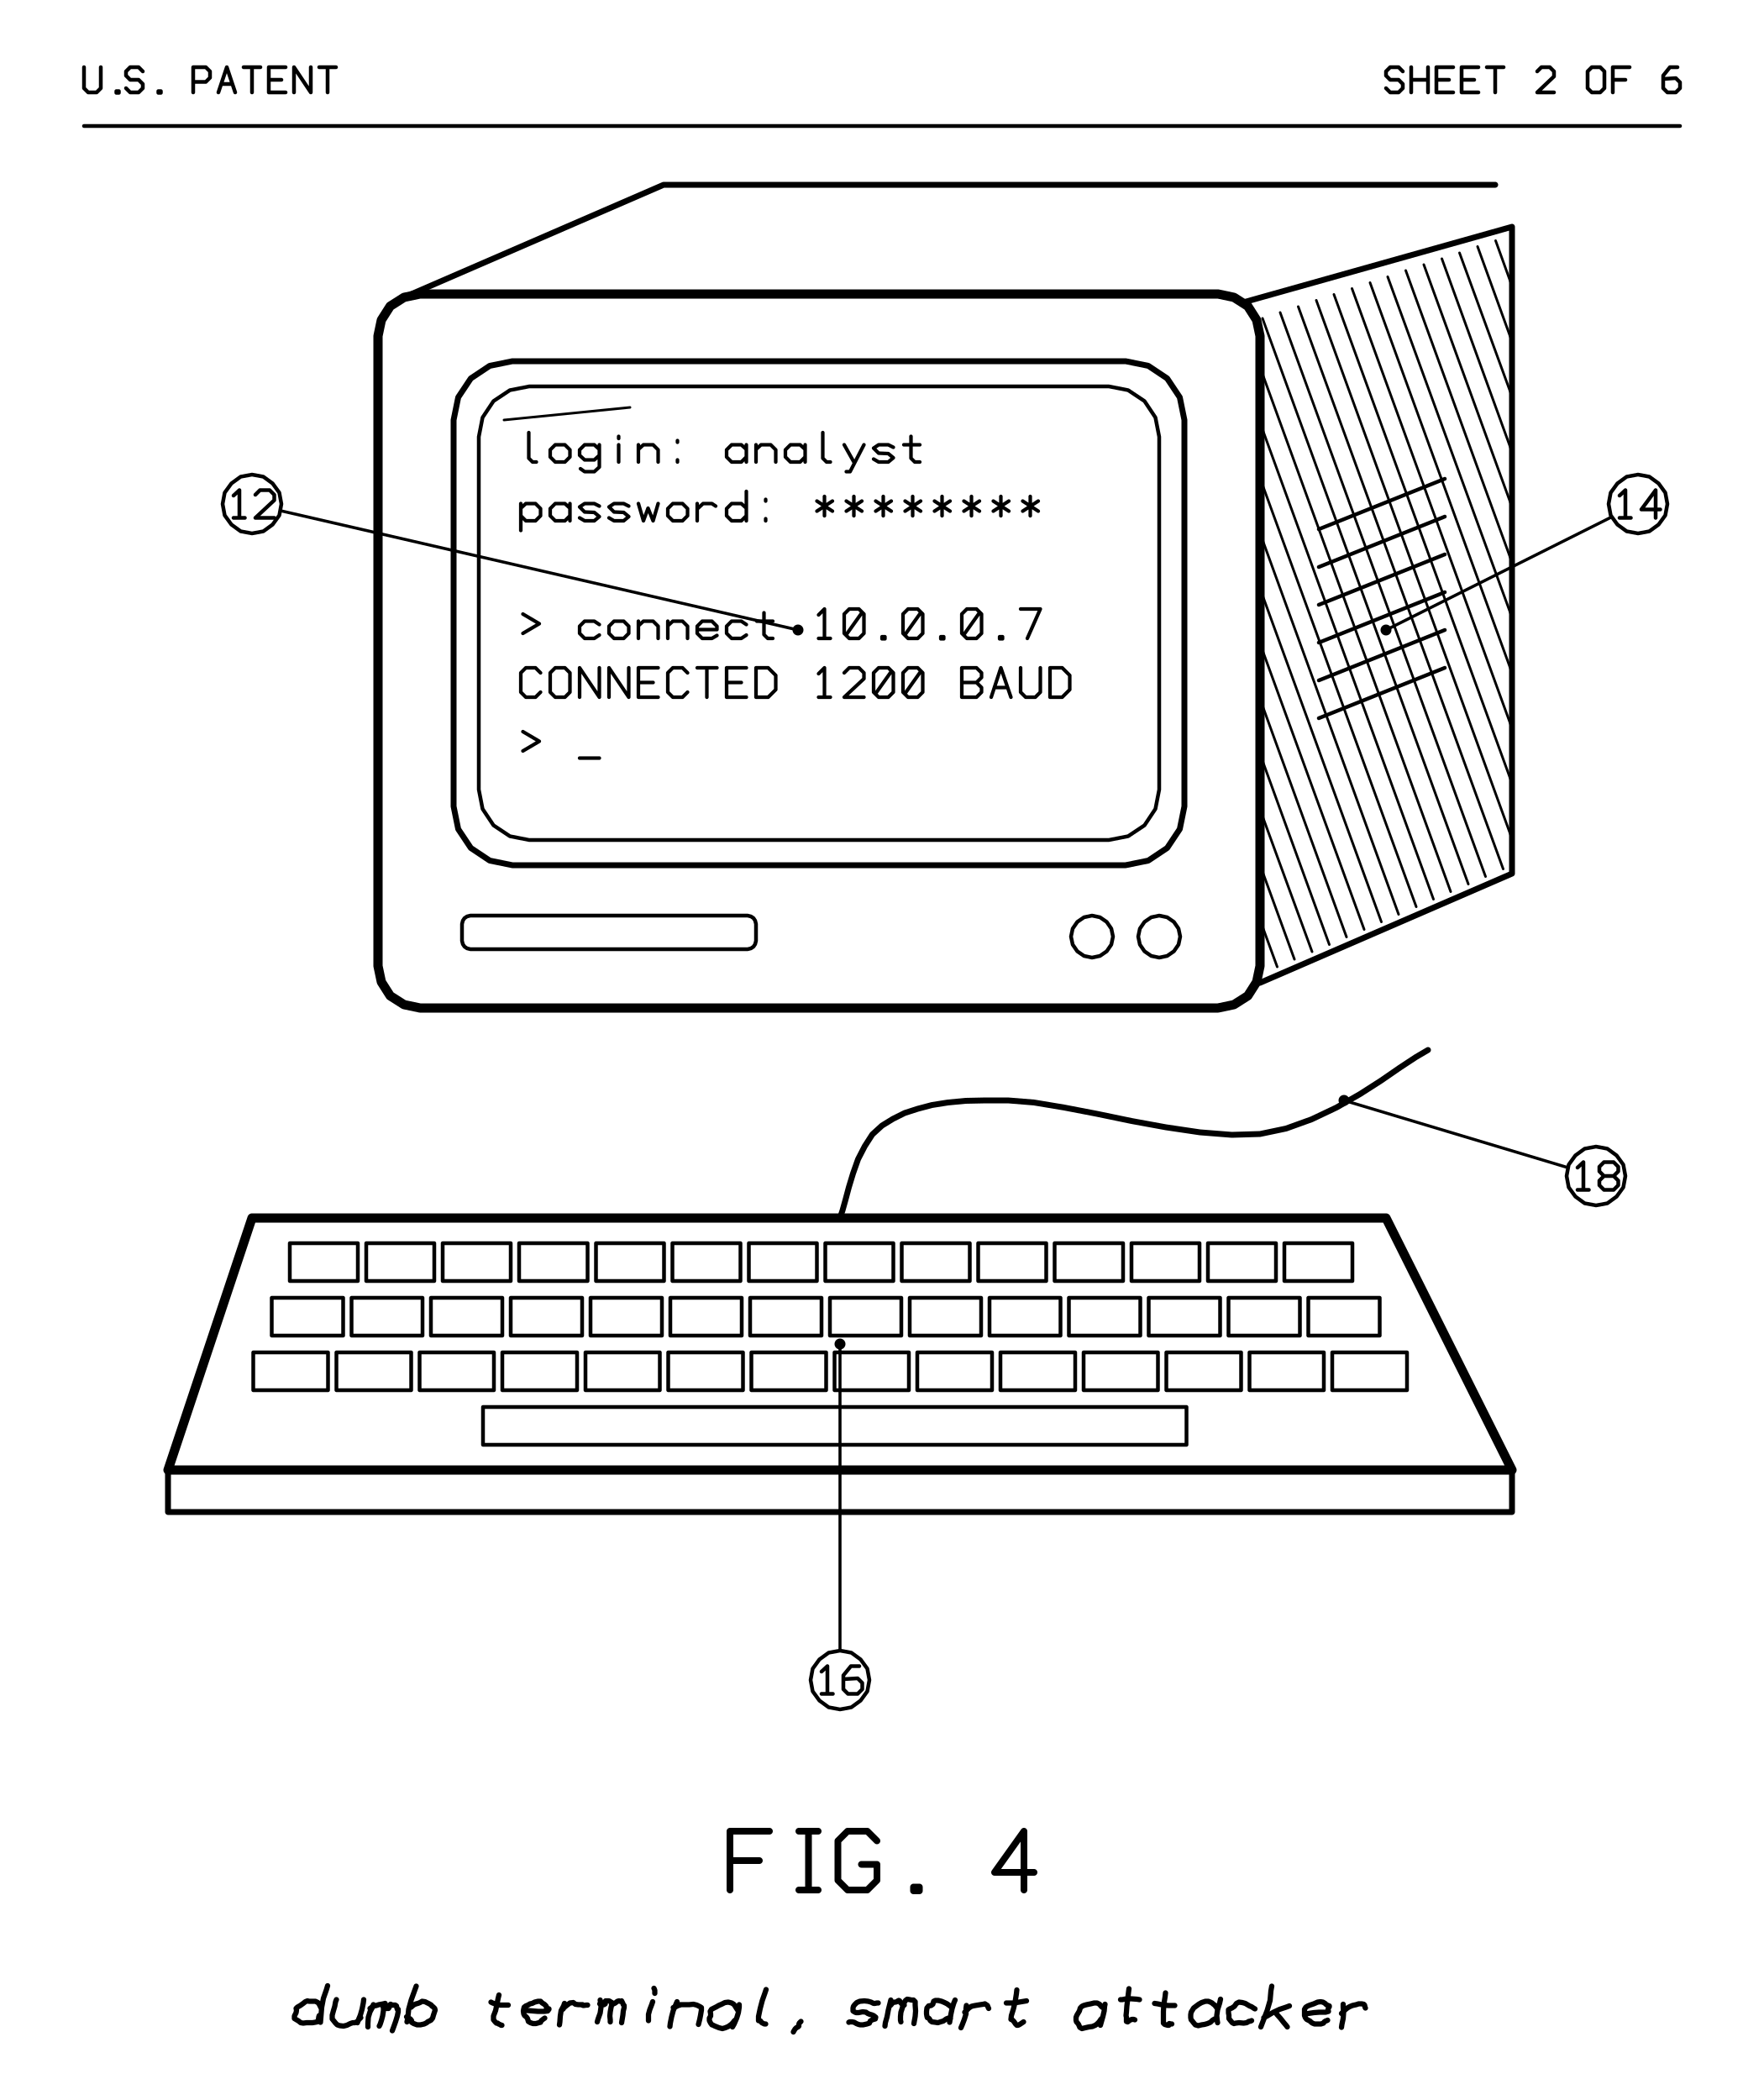
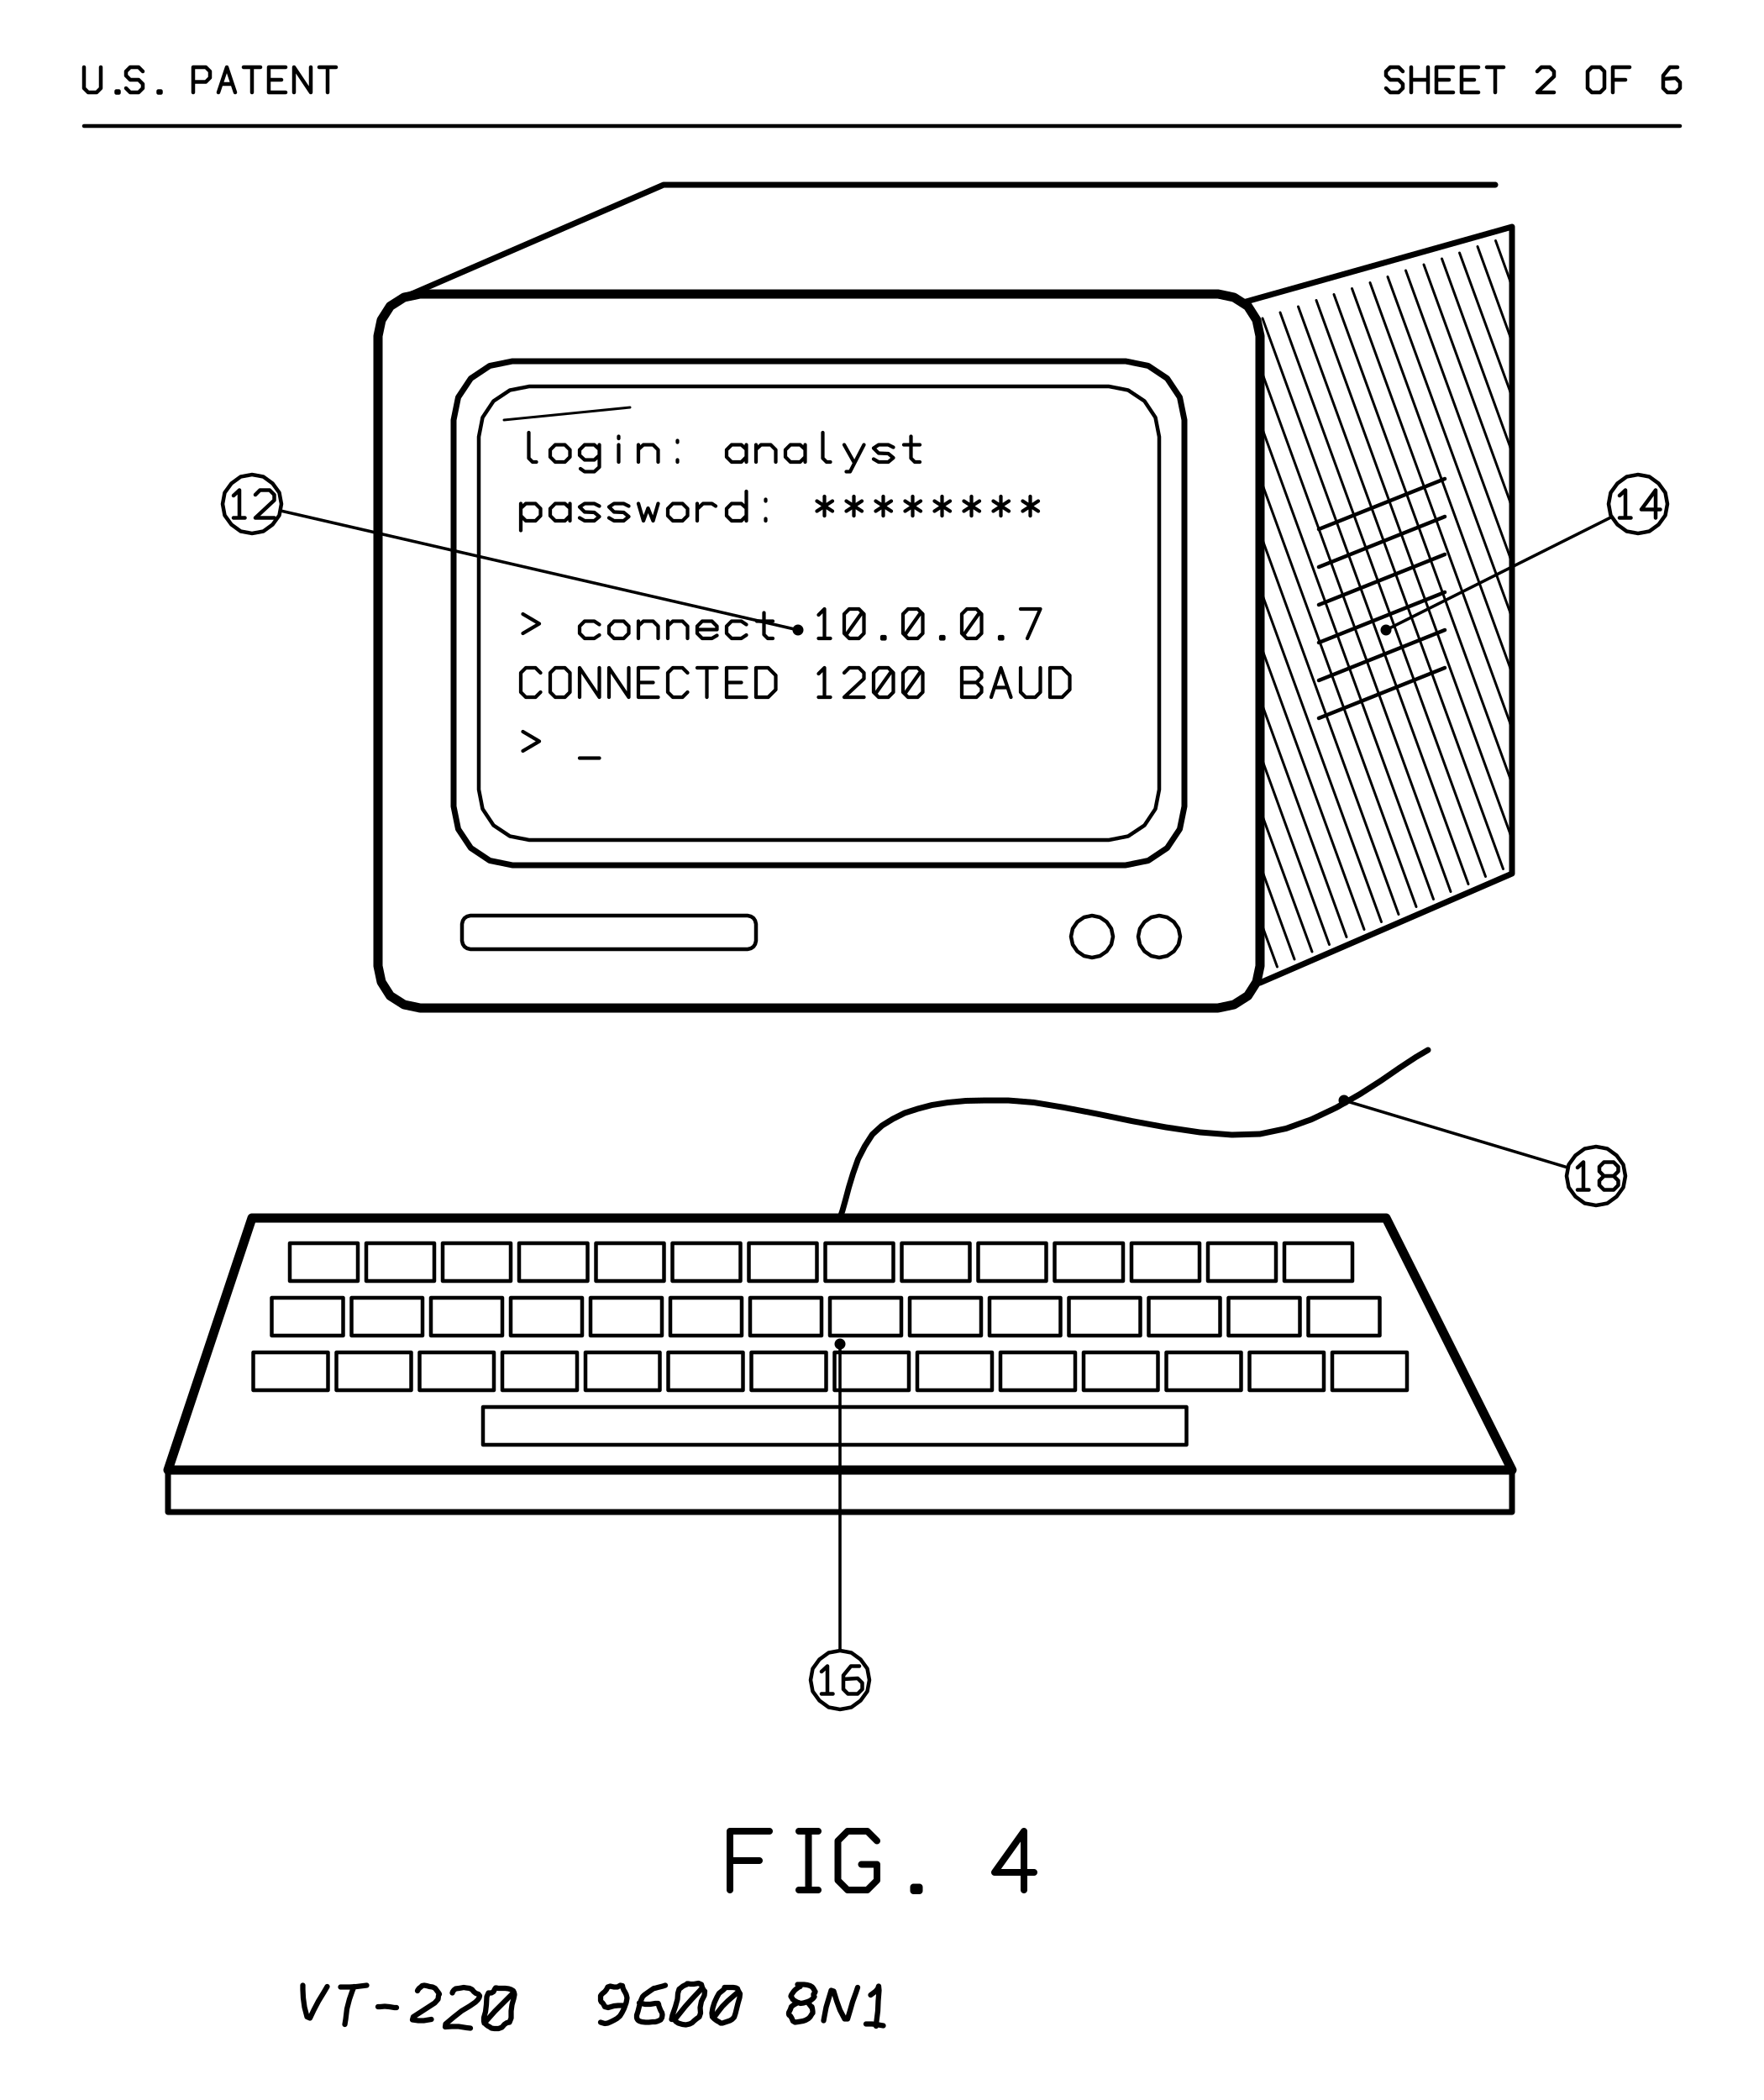
<svg xmlns="http://www.w3.org/2000/svg" viewBox="0 0 420 500">
  <g fill="none" stroke="#000" stroke-linecap="round" stroke-linejoin="round">
    <path d="M20 16l0 5 1 1 2 0 1-1 0-5M27.7 21.7l.6 0 0 .4-.6 0 0-.4M34 17l-1-1-2 0-1 1 0 1 1 1 2 0 1 1 0 1-1 1-2 0-1-1M37.7 21.7l.6 0 0 .4-.6 0 0-.4M46 22l0-6 3 0 1 1 0 1.5-1 1-3 0M52 22l2-6 2 6M52.7 20l2.6 0M58 16l4 0M60 16l0 6M68 16l-4 0 0 6 4 0M64 19l3 0M70 22l0-6 4 6 0-6M76 16l4 0M78 16l0 6" stroke-width="0.9" />
    <path d="M334 17l-1-1-2 0-1 1 0 1 1 1 2 0 1 1 0 1-1 1-2 0-1-1M336 16l0 6M340 16l0 6M336 19l4 0M346 16l-4 0 0 6 4 0M342 19l3 0M352 16l-4 0 0 6 4 0M348 19l3 0M354 16l4 0M356 16l0 6M366 17l1-1 2 0 1 1 0 1.2-4 3.8 4 0M379 16l2 0 1 1 0 4-1 1-2 0-1-1 0-4 1-1M388 16l-4 0 0 6M384 19l3 0M399.4 16l-1.8 0-1.6 2 0 3 1 1 2 0 1-1 0-1.4-1-1-3 .2" stroke-width="0.9" />
    <path d="M20 30l380 0" stroke-width="0.9" />
    <path d="M290 70l3.8 .8 3.3 2.1 2.1 3.3 .8 3.8 0 150-.8 3.8-2.1 3.3-3.3 2.1-3.8 .8-190 0-3.8-.8-3.3-2.1-2.1-3.3-.8-3.8 0-150 .8-3.8 2.1-3.3 3.3-2.1 3.8-.8z" stroke-width="2.2" />
    <path d="M296 72l64-18 0 154-60 26M98 70l60-26 198 0" stroke-width="1.4" />
    <path d="M356.1 57.3l3.9 10.8M351.8 58.7l8.2 22.6M347.5 60.2l12.5 34.2M343.3 61.6l16.7 46M339 63l21 57.7M334.7 64.4l25.3 69.5M330.4 65.9l29.6 81.1M326.2 67.3l33.8 92.9M321.9 68.7l38.1 104.7M317.6 70.1l42.4 116.4M313.4 71.5l46.6 128.2M309.1 73l48.8 133.9M304.8 74.4l48.9 134.3M300.6 75.8l49 134.7M300 87.4l45.4 124.9M300 100.6l41.3 113.5M300 113.8l37.2 102.1M300 126.9l33 90.8M300 140.1l28.9 79.4M300 153.2l24.8 68.1M300 166.4l20.6 56.7M300 179.5l16.5 45.4M300 192.7l12.4 33.9M300 205.9l8.2 22.5M300 219l4.1 11.2" stroke-width="0.6" />
    <path d="M314 126l30-12" stroke-width="0.9" />
    <path d="M314 135l30-12" stroke-width="0.9" />
    <path d="M314 144l30-12" stroke-width="0.9" />
    <path d="M314 153l30-12" stroke-width="0.9" />
    <path d="M314 162l30-12" stroke-width="0.9" />
    <path d="M314 171l30-12" stroke-width="0.9" />
    <path d="M268 86l5.4 1.1 4.5 3 3 4.5 1.1 5.4 0 92-1.1 5.4-3 4.5-4.5 3-5.4 1.1-146 0-5.4-1.1-4.5-3-3-4.5-1.1-5.4 0-92 1.1-5.4 3-4.5 4.5-3 5.4-1.1z" stroke-width="1.4" />
    <path d="M264 92l4.6 .9 3.9 2.6 2.6 3.9 .9 4.6 0 84-.9 4.6-2.6 3.9-3.9 2.6-4.6 .9-138 0-4.6-.9-3.9-2.6-2.6-3.9-.9-4.6 0-84 .9-4.6 2.6-3.9 3.9-2.6 4.6-.9z" stroke-width="0.9" />
    <path d="M125.9 103l0 6.1 .9 .9 .9 0M132.2 105.9l2.3 0 1.2 1.2 0 1.7-1.2 1.2-2.3 0-1.2-1.2 0-1.7 1.2-1.2M142.7 105.9l0 5.3-1.2 1.1-2.3 0-1-.7M142.7 107l-1.2-1.1-2.3 0-1.2 1.2 0 1.3 1.2 1.1 2.3 0 1.2-1.1M147.3 105.9l0 4.1M147.3 103.9l0 .5M152 110l0-4.1M152 107l1.2-1.1 2.3 0 1.2 1.2 0 2.9M161.3 104.9l0 .4M161.3 109.5l0 .5M177.7 105.9l0 4.1M177.7 107l-1.2-1.1-2.3 0-1.2 1.2 0 1.7 1.2 1.2 2.3 0 1.2-1.2M180 110l0-4.1M180 107l1.2-1.1 2.3 0 1.2 1.2 0 2.9M191.7 105.9l0 4.1M191.7 107l-1.2-1.1-2.3 0-1.2 1.2 0 1.7 1.2 1.2 2.3 0 1.2-1.2M195.9 103l0 6.1 .9 .9 .9 0M201 105.9l2.3 4.1M205.7 105.9l-3.3 6.4-.9 0M212.7 106.5l-1.2-.6-2.3 0-1.2 .8 1.2 1.2 2.3 .1 1.2 1-1.2 1-2.3 0-1.2-.7M216.9 103.9l0 5.2 .9 .9 1.2 0M215.2 105.9l3.8 0" stroke-width="0.85" />
    <path d="M124 119.9l0 6.4M124 121l1.2-1.1 2.3 0 1.2 1.2 0 1.7-1.2 1.2-2.3 0-1.2-1.2M135.7 119.9l0 4.1M135.7 121l-1.2-1.1-2.3 0-1.2 1.2 0 1.7 1.2 1.2 2.3 0 1.2-1.2M142.7 120.5l-1.2-.6-2.3 0-1.2 .8 1.2 1.2 2.3 .1 1.2 1-1.2 1-2.3 0-1.2-.7M149.7 120.5l-1.2-.6-2.3 0-1.2 .8 1.2 1.2 2.3 .1 1.2 1-1.2 1-2.3 0-1.2-.7M152 119.9l1.2 4.1 1.1-3 1.2 3 1.2-4.1M160.2 119.9l2.3 0 1.2 1.2 0 1.7-1.2 1.2-2.3 0-1.2-1.2 0-1.7 1.2-1.2M166 119.9l0 4.1M166 121.2l1.4-1.3 2.1 0 .9 .6M177.7 117l0 7M177.7 121l-1.2-1.1-2.3 0-1.2 1.2 0 1.7 1.2 1.2 2.3 0 1.2-1.2M182.3 118.9l0 .4M182.3 123.5l0 .5M196.3 118.2l0 4.6M194.5 119.3l3.7 2.4M198.2 119.3l-3.7 2.4M203.3 118.2l0 4.6M201.5 119.3l3.7 2.4M205.2 119.3l-3.7 2.4M210.3 118.2l0 4.6M208.5 119.3l3.7 2.4M212.2 119.3l-3.7 2.4M217.3 118.2l0 4.6M215.5 119.3l3.7 2.4M219.2 119.3l-3.7 2.4M224.3 118.2l0 4.6M222.5 119.3l3.7 2.4M226.2 119.3l-3.7 2.4M231.3 118.2l0 4.6M229.5 119.3l3.7 2.4M233.2 119.3l-3.7 2.4M238.3 118.2l0 4.6M236.5 119.3l3.7 2.4M240.2 119.3l-3.7 2.4M245.3 118.2l0 4.6M243.5 119.3l3.7 2.4M247.2 119.3l-3.7 2.4" stroke-width="0.85" />
    <path d="M124.5 146.2l3.9 2.3-3.9 2.3M142.7 148.7l-1.2-.8-2.3 0-1.2 1.2 0 1.7 1.2 1.2 2.3 0 1.2-.8M146.2 147.9l2.3 0 1.2 1.2 0 1.7-1.2 1.2-2.3 0-1.2-1.2 0-1.7 1.2-1.2M152 152l0-4.1M152 149l1.2-1.1 2.3 0 1.2 1.2 0 2.9M159 152l0-4.1M159 149l1.2-1.1 2.3 0 1.2 1.2 0 2.9M166 149.9l4.7 0 0-.8-1.2-1.2-2.3 0-1.2 1.2 0 1.7 1.2 1.2 2.3 0 1.2-.7M177.7 148.7l-1.2-.8-2.3 0-1.2 1.2 0 1.7 1.2 1.2 2.3 0 1.2-.8M181.9 145.9l0 5.2 .9 .9 1.2 0M180.2 147.9l3.8 0M194.9 146.4l1.4-1.4 0 7M194.9 152l2.8 0M202.2 145l2.3 0 1.2 1.2 0 4.6-1.2 1.2-2.3 0-1.2-1.2 0-4.6 1.2-1.2M205.2 145.9l-3.7 5.2M210 151.6l.7 0 0 .5-.7 0 0-.5M216.2 145l2.3 0 1.2 1.2 0 4.6-1.2 1.2-2.3 0-1.2-1.2 0-4.6 1.2-1.2M219.2 145.9l-3.7 5.2M224 151.6l.7 0 0 .5-.7 0 0-.5M230.2 145l2.3 0 1.2 1.2 0 4.6-1.2 1.2-2.3 0-1.2-1.2 0-4.6 1.2-1.2M233.2 145.9l-3.7 5.2M238 151.6l.7 0 0 .5-.7 0 0-.5M243 145l4.7 0-3.1 7" stroke-width="0.85" />
    <path d="M128.7 160.2l-1.2-1.2-2.3 0-1.2 1.2 0 4.6 1.2 1.2 2.3 0 1.2-1.2M132.2 159l2.3 0 1.2 1.2 0 4.6-1.2 1.2-2.3 0-1.2-1.2 0-4.6 1.2-1.2M138 166l0-7 4.7 7 0-7M145 166l0-7 4.7 7 0-7M156.7 159l-4.7 0 0 7 4.7 0M152 162.5l3.5 0M163.7 160.2l-1.2-1.2-2.3 0-1.2 1.2 0 4.6 1.2 1.2 2.3 0 1.2-1.2M166 159l4.7 0M168.3 159l0 7M177.7 159l-4.7 0 0 7 4.7 0M173 162.5l3.5 0M180 159l0 7 2.9 0 1.8-1.8 0-3.4-1.8-1.8-2.9 0M194.9 160.4l1.4-1.4 0 7M194.9 166l2.8 0M201 160.2l1.2-1.2 2.3 0 1.2 1.2 0 1.4-4.7 4.4 4.7 0M209.2 159l2.3 0 1.2 1.2 0 4.6-1.2 1.2-2.3 0-1.2-1.2 0-4.6 1.2-1.2M212.2 159.9l-3.7 5.2M216.2 159l2.3 0 1.2 1.2 0 4.6-1.2 1.2-2.3 0-1.2-1.2 0-4.6 1.2-1.2M219.2 159.9l-3.7 5.2M229 166l0-7 3.5 0 1.2 1.2 0 1.1-1.2 1.2-3.5 0M232.5 162.5l1.2 1.2 0 1.1-1.2 1.2-3.5 0M236 166l2.3-7 2.4 7M236.8 163.7l3 0M243 159l0 5.8 1.2 1.2 2.3 0 1.2-1.2 0-5.8M250 159l0 7 2.9 0 1.8-1.8 0-3.4-1.8-1.8-2.9 0" stroke-width="0.85" />
    <path d="M124.5 174.2l3.9 2.3-3.9 2.3M138 180.5l4.7 0" stroke-width="0.85" />
    <path d="M120 100l30-3" stroke-width="0.6" />
    <path d="M265 223l-.4 1.9-1.1 1.6-1.6 1.1-1.9 .4-1.9-.4-1.6-1.1-1.1-1.6-.4-1.9 .4-1.9 1.1-1.6 1.6-1.1 1.9-.4 1.9 .4 1.6 1.1 1.1 1.6z" stroke-width="0.9" />
    <path d="M281 223l-.4 1.9-1.1 1.6-1.6 1.1-1.9 .4-1.9-.4-1.6-1.1-1.1-1.6-.4-1.9 .4-1.9 1.1-1.6 1.6-1.1 1.9-.4 1.9 .4 1.6 1.1 1.1 1.6z" stroke-width="0.9" />
    <path d="M178 218l.8 .2 .6 .4 .4 .6 .2 .8 0 4-.2 .8-.4 .6-.6 .4-.8 .2-66 0-.8-.2-.6-.4-.4-.6-.2-.8 0-4 .2-.8 .4-.6 .6-.4 .8-.2z" stroke-width="0.9" />
    <path d="M60 290l270 0 30 60-320 0z" stroke-width="2.2" />
    <path d="M40 350l0 10 320 0 0-10" stroke-width="1.4" />
    <path d="M69 296l16.2 0 0 9-16.2 0zM87.2 296l16.2 0 0 9-16.2 0zM105.4 296l16.2 0 0 9-16.2 0zM123.6 296l16.3 0 0 9-16.3 0zM141.9 296l16.2 0 0 9-16.2 0zM160.1 296l16.2 0 0 9-16.2 0zM178.3 296l16.2 0 0 9-16.2 0zM196.5 296l16.2 0 0 9-16.2 0zM214.7 296l16.2 0 0 9-16.2 0zM232.9 296l16.2 0 0 9-16.2 0zM251.1 296l16.3 0 0 9-16.3 0zM269.4 296l16.2 0 0 9-16.2 0zM287.6 296l16.2 0 0 9-16.2 0zM305.8 296l16.2 0 0 9-16.2 0z" stroke-width="0.9" />
    <path d="M64.7 309l17 0 0 9-17 0zM83.7 309l16.9 0 0 9-16.9 0zM102.6 309l17 0 0 9-17 0zM121.6 309l17 0 0 9-17 0zM140.6 309l17 0 0 9-17 0zM159.6 309l17 0 0 9-17 0zM178.6 309l17 0 0 9-17 0zM197.6 309l17 0 0 9-17 0zM216.6 309l17 0 0 9-17 0zM235.6 309l16.9 0 0 9-16.9 0zM254.5 309l17 0 0 9-17 0zM273.5 309l17 0 0 9-17 0zM292.5 309l17 0 0 9-17 0zM311.5 309l17 0 0 9-17 0z" stroke-width="0.9" />
    <path d="M60.3 322l17.8 0 0 9-17.8 0zM80.1 322l17.8 0 0 9-17.8 0zM99.9 322l17.7 0 0 9-17.7 0zM119.6 322l17.8 0 0 9-17.8 0zM139.4 322l17.7 0 0 9-17.7 0zM159.1 322l17.8 0 0 9-17.8 0zM178.9 322l17.8 0 0 9-17.8 0zM198.7 322l17.7 0 0 9-17.7 0zM218.4 322l17.8 0 0 9-17.8 0zM238.2 322l17.8 0 0 9-17.8 0zM258 322l17.7 0 0 9-17.7 0zM277.7 322l17.8 0 0 9-17.8 0zM297.5 322l17.7 0 0 9-17.7 0zM317.2 322l17.8 0 0 9-17.8 0z" stroke-width="0.9" />
    <path d="M115 335l167.5 0 0 9-167.5 0z" stroke-width="0.9" />
    <path d="M200 290l.6-1.8 .7-2.5 .8-3 1-3.3 1.2-3.4 1.6-3.1 1.8-2.8 2.3-2.1 2.6-1.6 2.8-1.4 3.1-1 3.4-.9 3.8-.6 4.2-.4 4.8-.1 5.3 0 6.2 .5 7.2 1.2 7.8 1.5 8.2 1.7 8.2 1.5 8.1 1.2 7.6 .6 6.7-.2 6.2-1.3 6.1-2.2 5.9-2.8 5.6-3.2 5-3.2 4.5-3.1 3.8-2.5 2.9-1.7" stroke-width="1.4" />
    <path d="M190 150l-123.2-28.4" stroke-width="0.72" />
    <path d="M190 150h0" stroke-width="2.6" />
    <path d="M67 120l-.5 2.7-1.6 2.2-2.2 1.6-2.7 .5-2.7-.5-2.2-1.6-1.6-2.2-.5-2.7 .5-2.7 1.6-2.2 2.2-1.6 2.7-.5 2.7 .5 2.2 1.6 1.6 2.2z" stroke-width="0.9" />
    <path d="M55.6 118l1.4-1.3 0 6.6M55.6 123.3l2.7 0M60.8 117.8l1.1-1.1 2.3 0 1.1 1.1 0 1.3-4.5 4.2 4.5 0" stroke-width="0.9" />
    <path d="M330 150l53.7-26.9" stroke-width="0.72" />
    <path d="M330 150h0" stroke-width="2.6" />
    <path d="M397 120l-.5 2.7-1.6 2.2-2.2 1.6-2.7 .5-2.7-.5-2.2-1.6-1.6-2.2-.5-2.7 .5-2.7 1.6-2.2 2.2-1.6 2.7-.5 2.7 .5 2.2 1.6 1.6 2.2z" stroke-width="0.9" />
    <path d="M385.6 118l1.4-1.3 0 6.6M385.6 123.3l2.7 0M394.2 123.3l0-6.6-3.4 4.6 4.5 0" stroke-width="0.9" />
    <path d="M200 320l0 73" stroke-width="0.72" />
    <path d="M200 320h0" stroke-width="2.6" />
    <path d="M207 400l-.5 2.7-1.6 2.2-2.2 1.6-2.7 .5-2.7-.5-2.2-1.6-1.6-2.2-.5-2.7 .5-2.7 1.6-2.2 2.2-1.6 2.7-.5 2.7 .5 2.2 1.6 1.6 2.2z" stroke-width="0.9" />
    <path d="M195.6 398l1.4-1.3 0 6.6M195.6 403.3l2.7 0M204.6 396.7l-2 0-1.8 2.2 0 3.3 1.1 1.1 2.3 0 1.1-1.1 0-1.5-1.1-1.1-3.4 .2" stroke-width="0.9" />
    <path d="M320 262l53.3 16" stroke-width="0.72" />
    <path d="M320 262h0" stroke-width="2.6" />
    <path d="M387 280l-.5 2.7-1.6 2.2-2.2 1.6-2.7 .5-2.7-.5-2.2-1.6-1.6-2.2-.5-2.7 .5-2.7 1.6-2.2 2.2-1.6 2.7-.5 2.7 .5 2.2 1.6 1.6 2.2z" stroke-width="0.9" />
    <path d="M375.6 278l1.4-1.3 0 6.6M375.6 283.3l2.7 0M381.9 276.7l2.3 0 1.1 1.1 0 1.1-1.1 1.1-2.3 0-1.1 1.1 0 1.1 1.1 1.1 2.3 0 1.1-1.1 0-1.1-1.1-1.1M381.9 280l-1.1-1.1 0-1.1 1.1-1.1" stroke-width="0.9" />
    <path d="M183.2 436l-9.4 0 0 14M173.8 443l7 0M190.2 436l4.6 0M192.5 436l0 14M190.2 450l4.6 0M208.8 438.3l-2.3-2.3-4.7 0-2.3 2.3 0 9.4 2.3 2.3 4.7 0 2.3-2.3 0-3.8-3.7 0M217.5 449.3l1.4 0 0 .9-1.4 0 0-.9M243.8 450l0-14-7 9.8 9.4 0" stroke-width="1.6" />
-     <path d="M78 472.8l-.3 1-.7 2-.4 2.1-.2 2.4-.1 1.2M76.5 478.2l-.1-.2-.2-.4-.2-.4-.3-.4-.6-.3-.9 0-.6 0-.4-.1-.5 .2-.5 .4-.7 .5-.7 .4-.3 .3 .1 .4-.1 .6-.4 .8 0 .6 .5 .3 .5 .3 .5 .4 .6 .1 .8-.1 .7 0 .7 0 .6-.1 .5-.1 .3-.5 .1-.7 .1-.3M80.1 476.1l-.2 .5-.2 1.1-.3 1-.3 1.1 0 .9 .4 .5 .4 .5 .4 .4 .6 .2 .9 .1 .8-.2 .8-.4 .6-.2 .5 0 .6-.3 .5-.6 .3-.3M86.6 476.1l-.1 .8-.3 1.5-.4 1.4-.5 1.2-.2 .6M87.6 482.6l0-.8 .1-1.5 .4-1.3 .6-1.1 .2-.6M88.1 478.2l.2-.1 .3-.3 .5-.2 .5-.1 .6-.2 .6-.1 .5-.1 .4-.1 0 .2-.4 .4-.1 .2 .1 .1 0 .8-.2 1.3-.3 1.1-.3 .9-.2 .4M92.1 478.2l.1 0 .3 0 .2-.3 .1-.5 .2-.2 .4 .2 .3 0 .4 0 .3 .2 .1 .5 .1 .3 .2 0 0 .6-.2 1-.4 1.3-.5 1.4-.3 .8M99.1 472.9l-.4 1.1-.8 2.2-.6 2.2-.2 2-.2 1M97.9 477.9l.2-.2 .5-.4 .5-.2 .4-.1 .5-.2 .5-.3 .7 .1 1 .5 .5 .3 .1 .2 .3 .2 .4 .4 .1 .4-.2 .6-.2 .6-.2 .7-.4 .5-.4 .2-.4 .2-.2 .2-.6 .3-.9 .2-.8 0-.8-.3-.5-.3 0-.4-.3-.4-.6-.3-.3-.2M118.8 475l-.2 .8-.3 1.5-.3 1.4-.5 1.3 0 .9 .4 .5 .3 .3 .2 0 .1 0 .2 .2 .3 .1 .3 .2 .2 0M116.9 476.7l.4 .2 .8 .3 1 .2 1.2 0 .7 0M125.1 478.7l.6 0 1.2 .1 1.2 .1 1.5 0 .8-.1 .3-.4 0-.1-.5 .1-.1-.1 .1-.3-.2-.4-.4-.4-.5-.3-.4-.4-.6 0-.8 .2-.6 .3-.5 .1-.5 .3-.5 .2-.4 .3-.1 .4-.1 .5 .1 .7 .2 .4 .4 .3 .3 .4 .2 .7 .5 .3 .6 .2 .7 0 .7-.2 .4-.1 0-.1 .2-.3 .5-.4 .3-.2M134.4 477l-.2 .6-.6 1.1-.2 1.3-.1 1.4-.1 .7M134 478.4l.1-.1 .2-.3 .6-.5 .8-.6 .8-.1 .5 .4 .7 .1 .7 0 .3 0-.1 .1 .3 .1 .7-.1 .3 0M142.2 481.4l.2-.7 .5-1.4 .2-1.4-.1-1.1-.1-.6M142.8 477.1l.3 .1 .7 .1 .3-.2-.1-.4 .2-.3 .4 0 .4 0 .2 .1 .3 .2 .2 .1 .1 .2-.1 .2-.2 .7-.2 1.1-.1 1 .1 .9 0 .5M145.6 477.2l.2 0 .3-.1 .4-.2 .5-.4 .4-.1 .2 .1 .2 0 .2-.1 .1 .2 .2 .4 .1 .3 .2 .2 0 .5-.2 .8-.1 1-.2 1.2-.1 .6M155.4 476.6l-.2 .6-.5 1.3-.3 1.1 0 1 0 .5M155.7 473.4l.1 .2 .1 .3 0 .3 0 .2 0 .2M159.5 482.5l.1-.8 .3-1.5 .4-1.5 .6-1.4 .3-.7M160.3 478l.4-.1 .8-.4 .4-.1 .1-.1 .4 0 .8 0 .9 0 1-.1 .8 .2 .4 .2 .4 .2 .3 .2 0 .6-.2 1.2-.2 1-.2 .8-.1 .4M176 477.3l0 .6-.2 1.3-.4 1.3-.6 1.4-.4 .7M175.8 478.9l-.1-.2-.4-.6-.3-.5-.3-.4-.5-.3-.8-.2-.8 .1-.8 .4-.7 .3-.5 .3-.6 .3-.6 .3-.3 .5 .1 .6 0 .5-.3 .5 0 .6 .3 .6 .3 .4 .1 0 .6 .3 1 .4 .8 .2 .7-.2 .7-.3 .7-.5 .4-.4 .3-.4 .2-.2M182.4 473.7l-.3 .9-.6 1.7-.5 1.9-.4 1.9 0 1 .3 0 .2 .1 .1 .2 .2 .2 .4 .2 .2 .1 .2 0 .1 0M190.7 481.3l-.1 .1-.3 .3-.1 .3 0 .4-.2 .2-.4 .2-.3 .3-.3 .5-.1 .2M209.1 476.9l-.3 0-.5 .1-.3 0-.2-.1-.4-.2-.7-.2-.9-.1-1.1 .1-.7 .3-.5 .5-.3 .4-.1 .4 0 .3 0 .4 .3 .2 .4 .2 .6 0 1-.2 .8 .1 .4 .3 .5 .2 .4 .1 .5 .2 .5 .4-.1 .4-.7 .2-.5 .3-.2 .5-.6 .2-.9 .2-.7 0-.4-.1-.5-.2-.5-.3-.5-.1-.6 0-.2 .1M210.7 482.4l.1-.8 .4-1.4 .3-1.6 .4-1.6 .2-.8M211.8 477.6l.3-.2 .4-.5 .4-.2 .3 0 .3-.1 .3-.2 .2-.1 0 0 .2 .1 .2 .4 .3 .3 .2 .1 0 .7-.4 1.2-.1 1 0 .9 .1 .4M215.3 477.4l-.1-.1-.1-.1 .2-.4 .3-.5 .4-.3 .6 .1 .4 .1 .2 0 .3 0 .1 .1 .2 .2 .1 .1 0 .8 .1 1.4-.1 1.3-.2 1.1-.1 .6M227.4 476.2l-.3 .7-.4 1.3-.3 1.4-.2 1.3-.1 .6M226.5 477.8l-.1 0-.2-.2-.3-.2-.4-.3-.6-.3-.7-.3-.8-.2-.7 0-.4 .2-.2 .7-.4 .3-.6 .1-.4 .5-.1 .8 0 .6 .1 .6 .1 .3 .3 .1 .2 .2 .2 .4 .4 .3 .8 .1 .6 .1 .6-.2 .7-.2 .7-.5 .5-.2 .4 0 .1 .1M230.1 477.5l-.1 .7 0 1.3-.4 1.3-.5 1.3-.3 .7M229.7 479.1l.3-.3 .7-.7 .6-.4 .4-.1 .5-.1 .6-.1 .6-.1 .7-.1 .4-.1 .3 .2 .3 .2 .2 .5 .1 .2M242.1 473.8l-.1 .9-.3 1.9-.4 1.7-.5 1.6-.1 .9 .3 .1 .4 .4 .4 .6 .3 .3 .3 0 .4-.2 .6-.4 .3-.2M239.6 476.9l.6 0 1.2 0 1.2-.2 1.2-.2 .6-.1M263.1 477.2l-.1 .5-.1 1.1-.3 1.3-.4 1.4-.2 .7M262.8 478.1l-.2-.1-.2-.1-.3-.3-.3-.4-.6-.3-.7 0-.8 .2-1 .2-.7 .2-.4 .2-.4 .4-.2 .7-.3 .5-.3 .5-.2 .5 0 .7 .1 .4 .2 .2 .3 .4 .3 .7 .5 .3 .8-.2 .9-.2 .8-.1 .7-.3 .4-.3 .5-.5 .4-.6 .3-.3M268.8 473.5l-.1 .8-.2 1.7-.2 1.6-.1 1.4-.1 .9 .1 .4 0 .5 0 .5 .3 .1 .5-.4 .5-.2 .4 0 .3 .1M266.8 476.1l.4 0 1-.2 1.1 0 1.4 .1 .6 .1M277.5 474.5l-.1 .9-.3 1.9-.1 1.6 0 1.4 0 .9 0 .5 .3 .3 .7 .2 .3 0-.1-.2 .2-.2 .4 .1 .2 0M274.9 477l.7 .1 1.4 .3 1.2 .1 1 0 .5 0M290.6 476l-.2 .9-.5 1.6-.2 1.4 .1 1.1 .1 .6M289.8 478.2l-.2-.3-.4-.5-.4-.3-.2-.2-.4-.2-.5-.2-.7 0-.9 .3-.7 .4-.4 .3-.4 .3-.4 .3-.3 .5-.3 .5-.1 .6 0 .7 .1 .5 .2 .2 .3 .4 .5 .6 .7 .2 .8-.2 .7-.1 .7-.2 .7-.3 .5-.5 .5-.3 .3 0 .1-.1M298.8 478.3l-.2-.1-.3-.2-.3-.2-.5-.2-.5-.3-.5-.3-.7-.2-.8-.1-.6 .3-.5 .7-.6 .4-.5 .2-.3 .2 0 .3 0 .5 .1 .5 0 .5 0 .3 .3 .4 .5 .6 .4 .2 .4-.1 .8-.1 1.1 .1 .7-.1 .2-.1 .3-.2 .5-.1 .2-.1M302.8 472.9l-.2 1.1-.2 2.3-.7 2.4-1 2.6-.5 1.3M307 477.6l-.8 .3-1.5 .5-1.5 .7-1.5 .9-.8 .4M303.7 479.2l.4 .5 .8 .9 .7 .9 .6 .7 .3 .4M310.9 479.5l.6-.1 1.3-.2 1.3-.1 1.5 0 .7-.2-.1-.4 .1-.4 .2-.3 0-.2-.3-.1-.4-.2-.3-.3-.5-.3-.6-.1-.7 .1-.9 .4-.6 .2-.3 .1-.5 .2-.5 .3-.3 .5 0 .9 0 .6 .2 .5 .3 .4 .4 .2 .4 .2 .3 .3 .3 .2 .5 .2 .6 0 .9 0 .6-.2 .2-.3 .3-.2 .3-.1 .2-.1M319.8 477.2l0 .7 .1 1.3-.1 1.4-.3 1.4-.1 .7M319.4 479.4l.3-.3 .6-.6 .5-.4 .5-.3 .7-.3 .9-.2 .6-.2 .4 0 .3 0 .5 .1 .2 .2 .1 .5 .1 .2" stroke-width="1.25" />
+     <path d="M72.1 472.7l0 1 .1 2 .3 2.2 .6 2.3 .7 .3 .9-1.9 1.1-2.1 1.4-2.3 .7-1.2M81.1 473.1l.7 0 1.5 0 1.6-.1 1.6-.2 .8-.1M84.3 473l-.4 1-.7 2-.6 2.3-.3 2.5-.2 1.2M90 477.8l.5 0 1.1-.1 1.1 .1 1.2 .2 .5 0M99.4 474l.1-.2 .3-.4 .4-.3 .3-.3 .5-.1 .6 .1 .7 .2 .7 .1 .6 .3 .3 .4 .3 .4 .3 .4 .1 .2-.1 0-.1 .4-.1 .8-.8 .9-1.7 1.1-1.7 1.1-1.7 1.1-.2 .7 1.4 .2 1.3 0 1.2-.2 .6-.1M107.7 474.5l.1-.3 .3-.4 .4-.3 .8-.1 .6-.1 .5-.1 .6 .1 .8 .1 .6 .3 .4 .5 .5 .4 .6 .2 .3 .4-.1 .4-.3 .5-.6 .6-1.3 .9-2 1.2-1.9 1.5-1.9 1.6-.1 .7 1.5-.1 1.7 0 1.9 .3 .9 .1M118.2 473.3l.4 .1 .9 0 .8 0 .8 .1 .6 .2 .5 .3 .2 .4 .1 .5-.2 1-.4 1.4-.2 1.5 0 1.7-.4 1-.6 .1-.6 .4-.6 .7-.8 .3-1 0-.7-.1-.4-.3-.4-.2-.4-.3-.3-.3-.3-.5 0-.9 .4-1.4 .2-1.7 .1-1.9 .4-.9 .7 0 .5-.3 .3-.6 .2-.3M122.2 474.5l-.9 .9-1.7 1.7-1.8 1.8-1.6 1.8-.9 1M148.4 477.5l-.4 0-.8 0-1 .1-1.4 .4-.8-.2-.3-.6-.3-.4-.2-.1-.2-.4 0-.6 0-.5 .2-.3 .3-.3 .5-.4 .4-.5 .3-.6 .6-.2 .9 .2 .8 0 .7-.4 .5 .1 .1 .5 .2 .5 .3 .5 .3 .6 .2 .8-.2 1.1-.5 1.4-.5 1-.5 .8-.7 .6-.7 .4-.8 .4-.7 .3-.7 .1-.7-.2-.3-.1M158.4 472.7l-.6 .2-1.2 .3-.7 .2-.2 0-.6 .4-1 .7-.7 .5-.4 .4-.4 .9-.4 1.4-.3 1.2-.3 .9 0 .6 .1 .3 .2 .3 .3 .2 .6 .2 .9 .1 .8 0 .9-.1 .6 0 .4-.1 .5-.2 .4-.2 .3-.5 .1-.7-.1-.5-.3-.5-.2-.5-.2-.5-.1-.5-.1-.2-.7 0-1.2 .2-1.2 0-.9-.2-.5-.1M163.6 472.3l.3 0 .5 .1 .8 0 1.1-.2 .7 .3 .2 .7 .3 .6 .3 .3-.1 1-.7 1.4-.3 1.5 .1 1.3-.3 .9-.7 .5-.6 .5-.4 .4-.6 .3-.9 .2-.8-.1-1-.3-.6-.4-.2-.3-.4-.2-.4 0 .2-1 .7-2 .5-1.8 .1-1.4 .3-1 .4-.3 .5-.4 .6-.3 .3-.1M167.1 473.4l-.8 .9-1.6 1.7-1.6 1.8-1.6 2-.8 1M172.5 473.2l.4 0 .9 0 .8 0 .6 .1 .4 .2 .1 .3 .2 .4 .3 .5-.1 .9-.4 1.4-.3 1.2-.3 1.2-.3 .9-.5 .5-.5 .3-.6 .2-.6 .2-.6 .2-.4 0-.4-.3-.4-.2-.3-.2-.4-.3-.5-.5-.1-.9 .2-1.2 .4-1.3 .6-1.3 .5-.9 .5-.4 .5-.4 .4-.4 .2-.2M175.5 474.5l-.7 .6-1.5 1.3-1.3 1.3-1.1 1.4-.5 .7M189.9 472.5l.5 0 1 0 .8 .1 .7 .2 .5 .3 .3 .4 .2 .4 .2 .3-.1 .3-.3 .3 0 .3 .2 .3-.3 .4-.5 .4-.3 .2 0 0-.5 .2-1 .3-.7 .1-.5-.2-.5 .2-.7 .4-.5 .4-.2 .6-.2 .4-.1 .2-.1 .2 0 .4 .1 .2 .3 .2 .3 .5 .3 .7 .5 .3 .7-.1 .6-.1 .6-.1 .6-.2 .7-.4 .4-.4 .3-.5 .2-.3 .1-.1 0-.4-.1-.7-.1-.4-.1 .1-.2-.3-.4-.5-.2-.3M189.8 476.7l-.2-.1-.5-.3-.4-.3-.1-.3-.2-.2-.1-.2 .1-.3 .4-.6 .3-.4 .3-.3 .4-.3 .4-.3 .3-.1M196.1 481.1l.2-1.1 .4-2.1 .6-2 .6-2 .6 .2 .7 2.3 .8 2.2 1.1 2.1 .7 0 .6-2 .6-2.1 .8-2.2 .4-1.2M207.3 475l.4-.3 .8-.6 .5-.6 .2-.6 .1 1-.2 2.5-.1 2.4-.3 2.4-.1 1.2M206.2 481.9l.4 0 1 0 1 .1 1.1 .2 .6 .1" stroke-width="1.25" />
  </g>
</svg>
